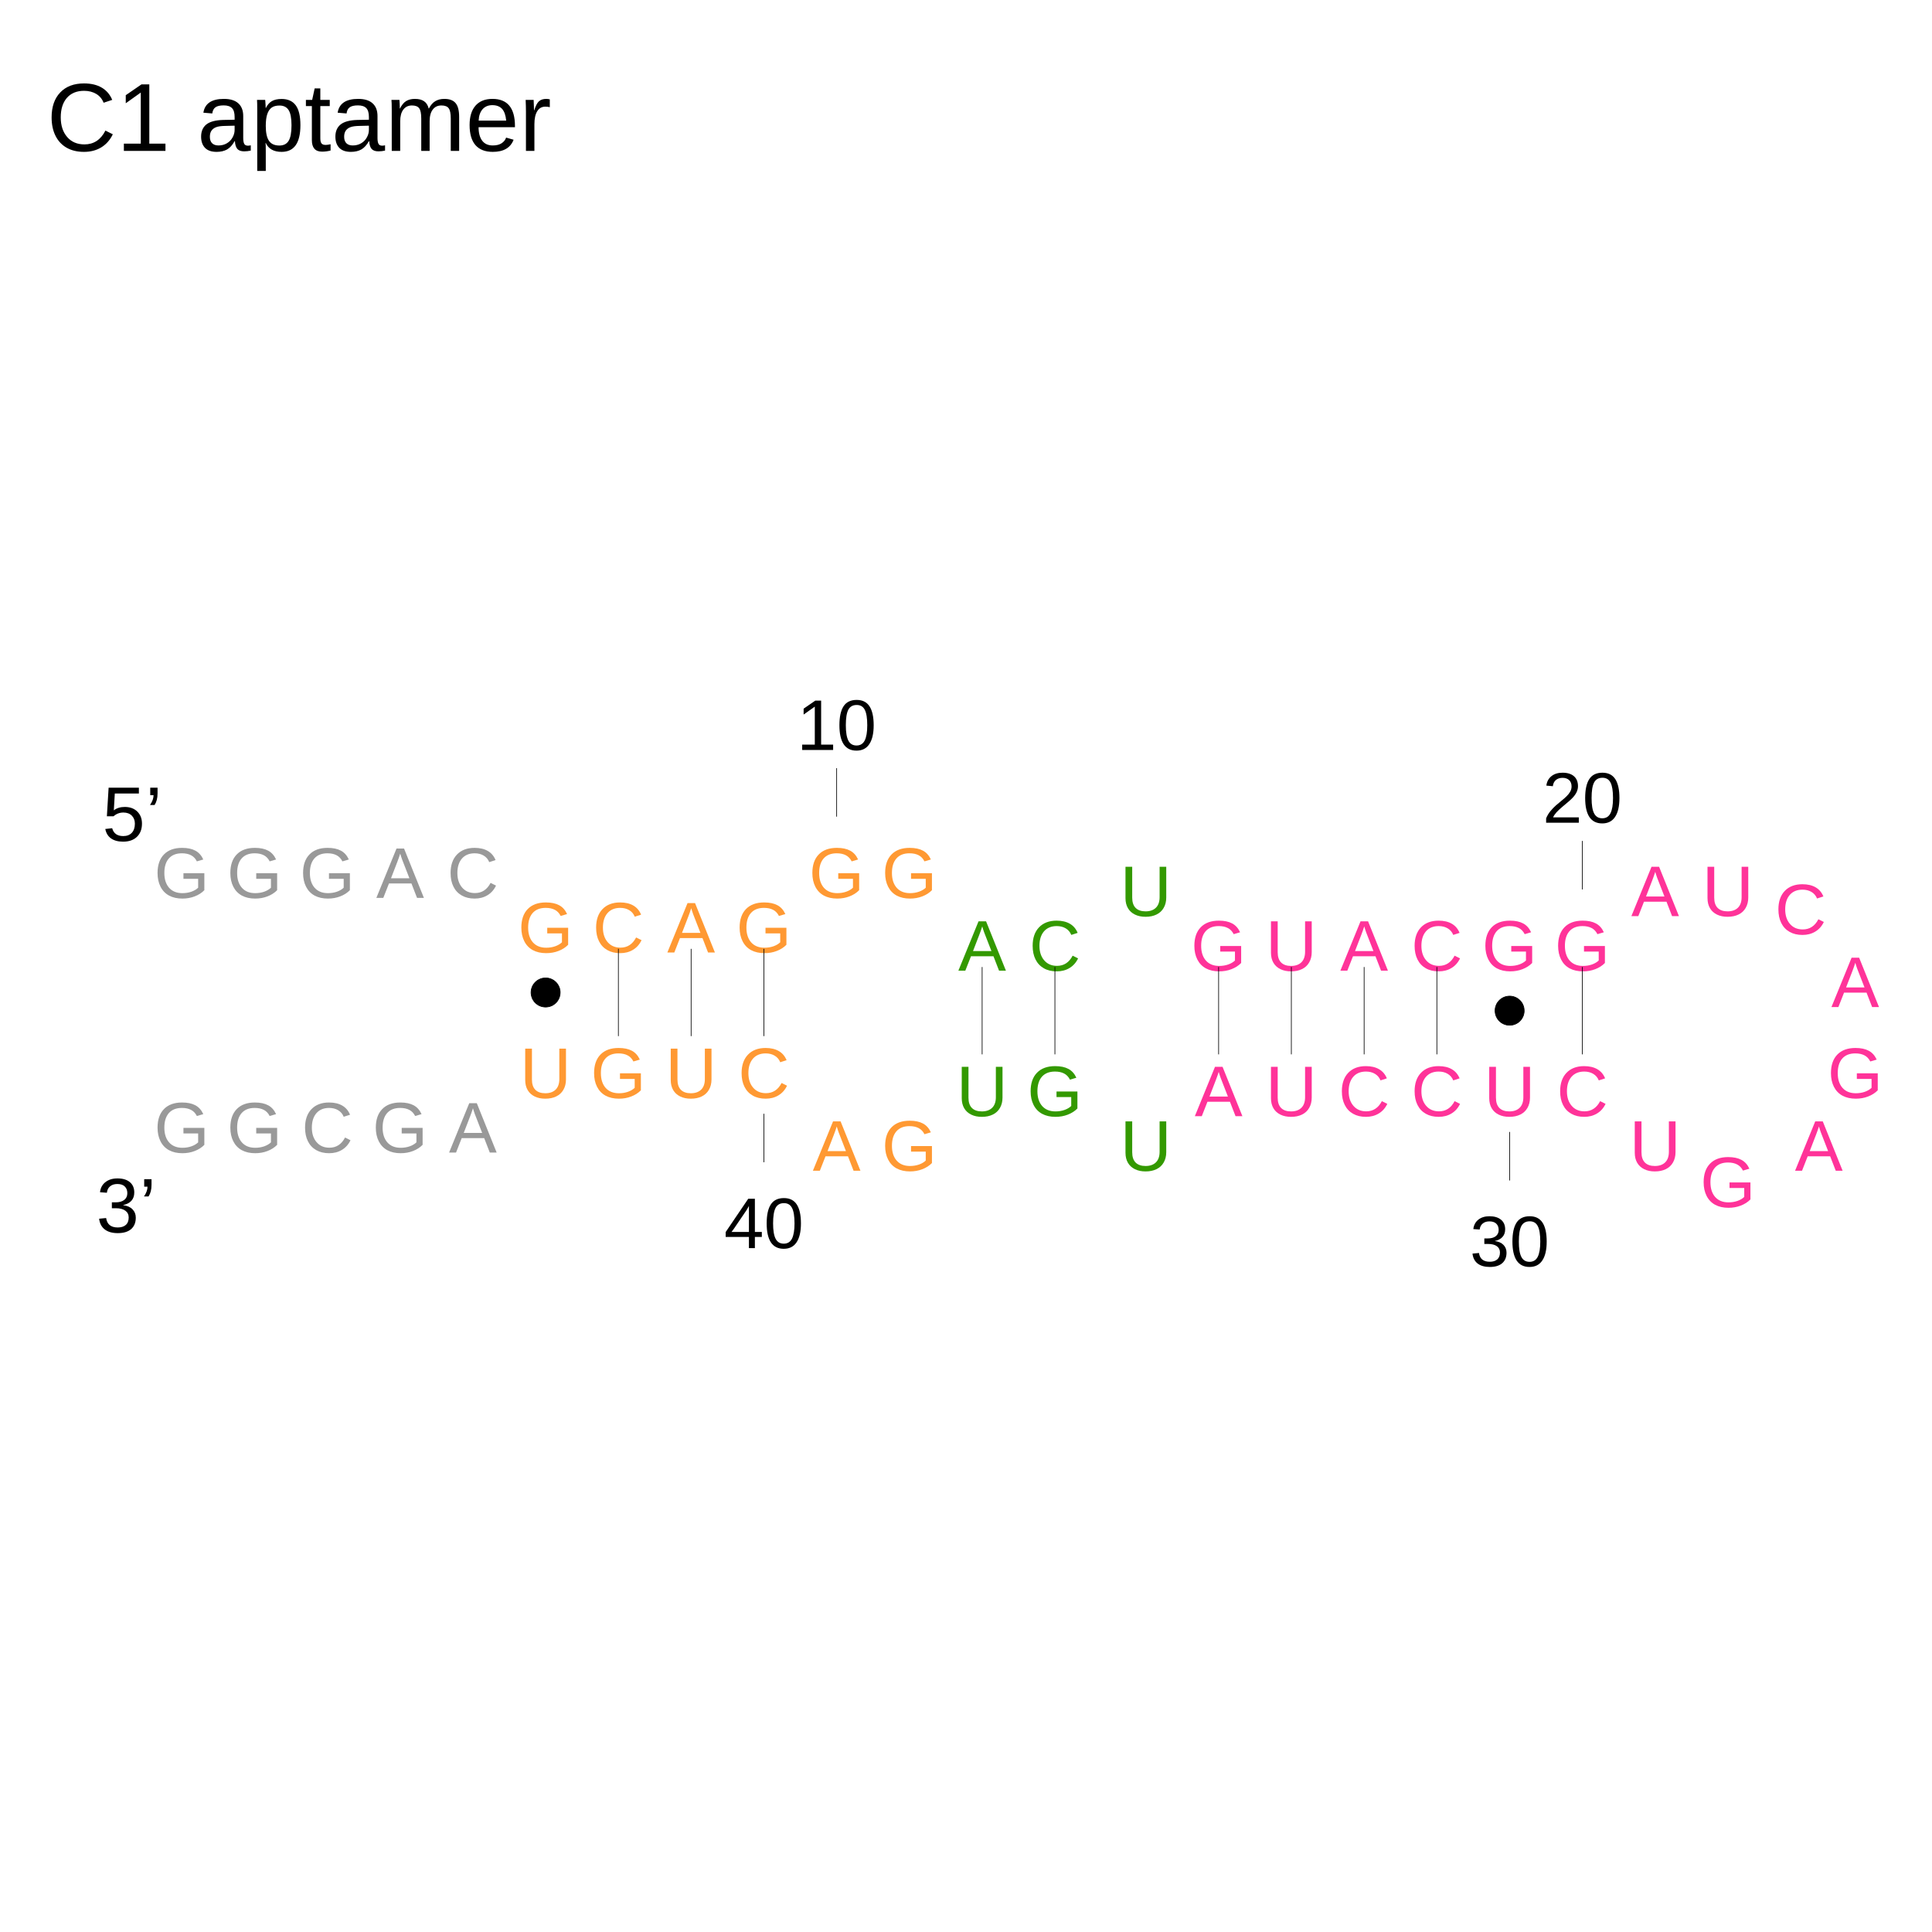
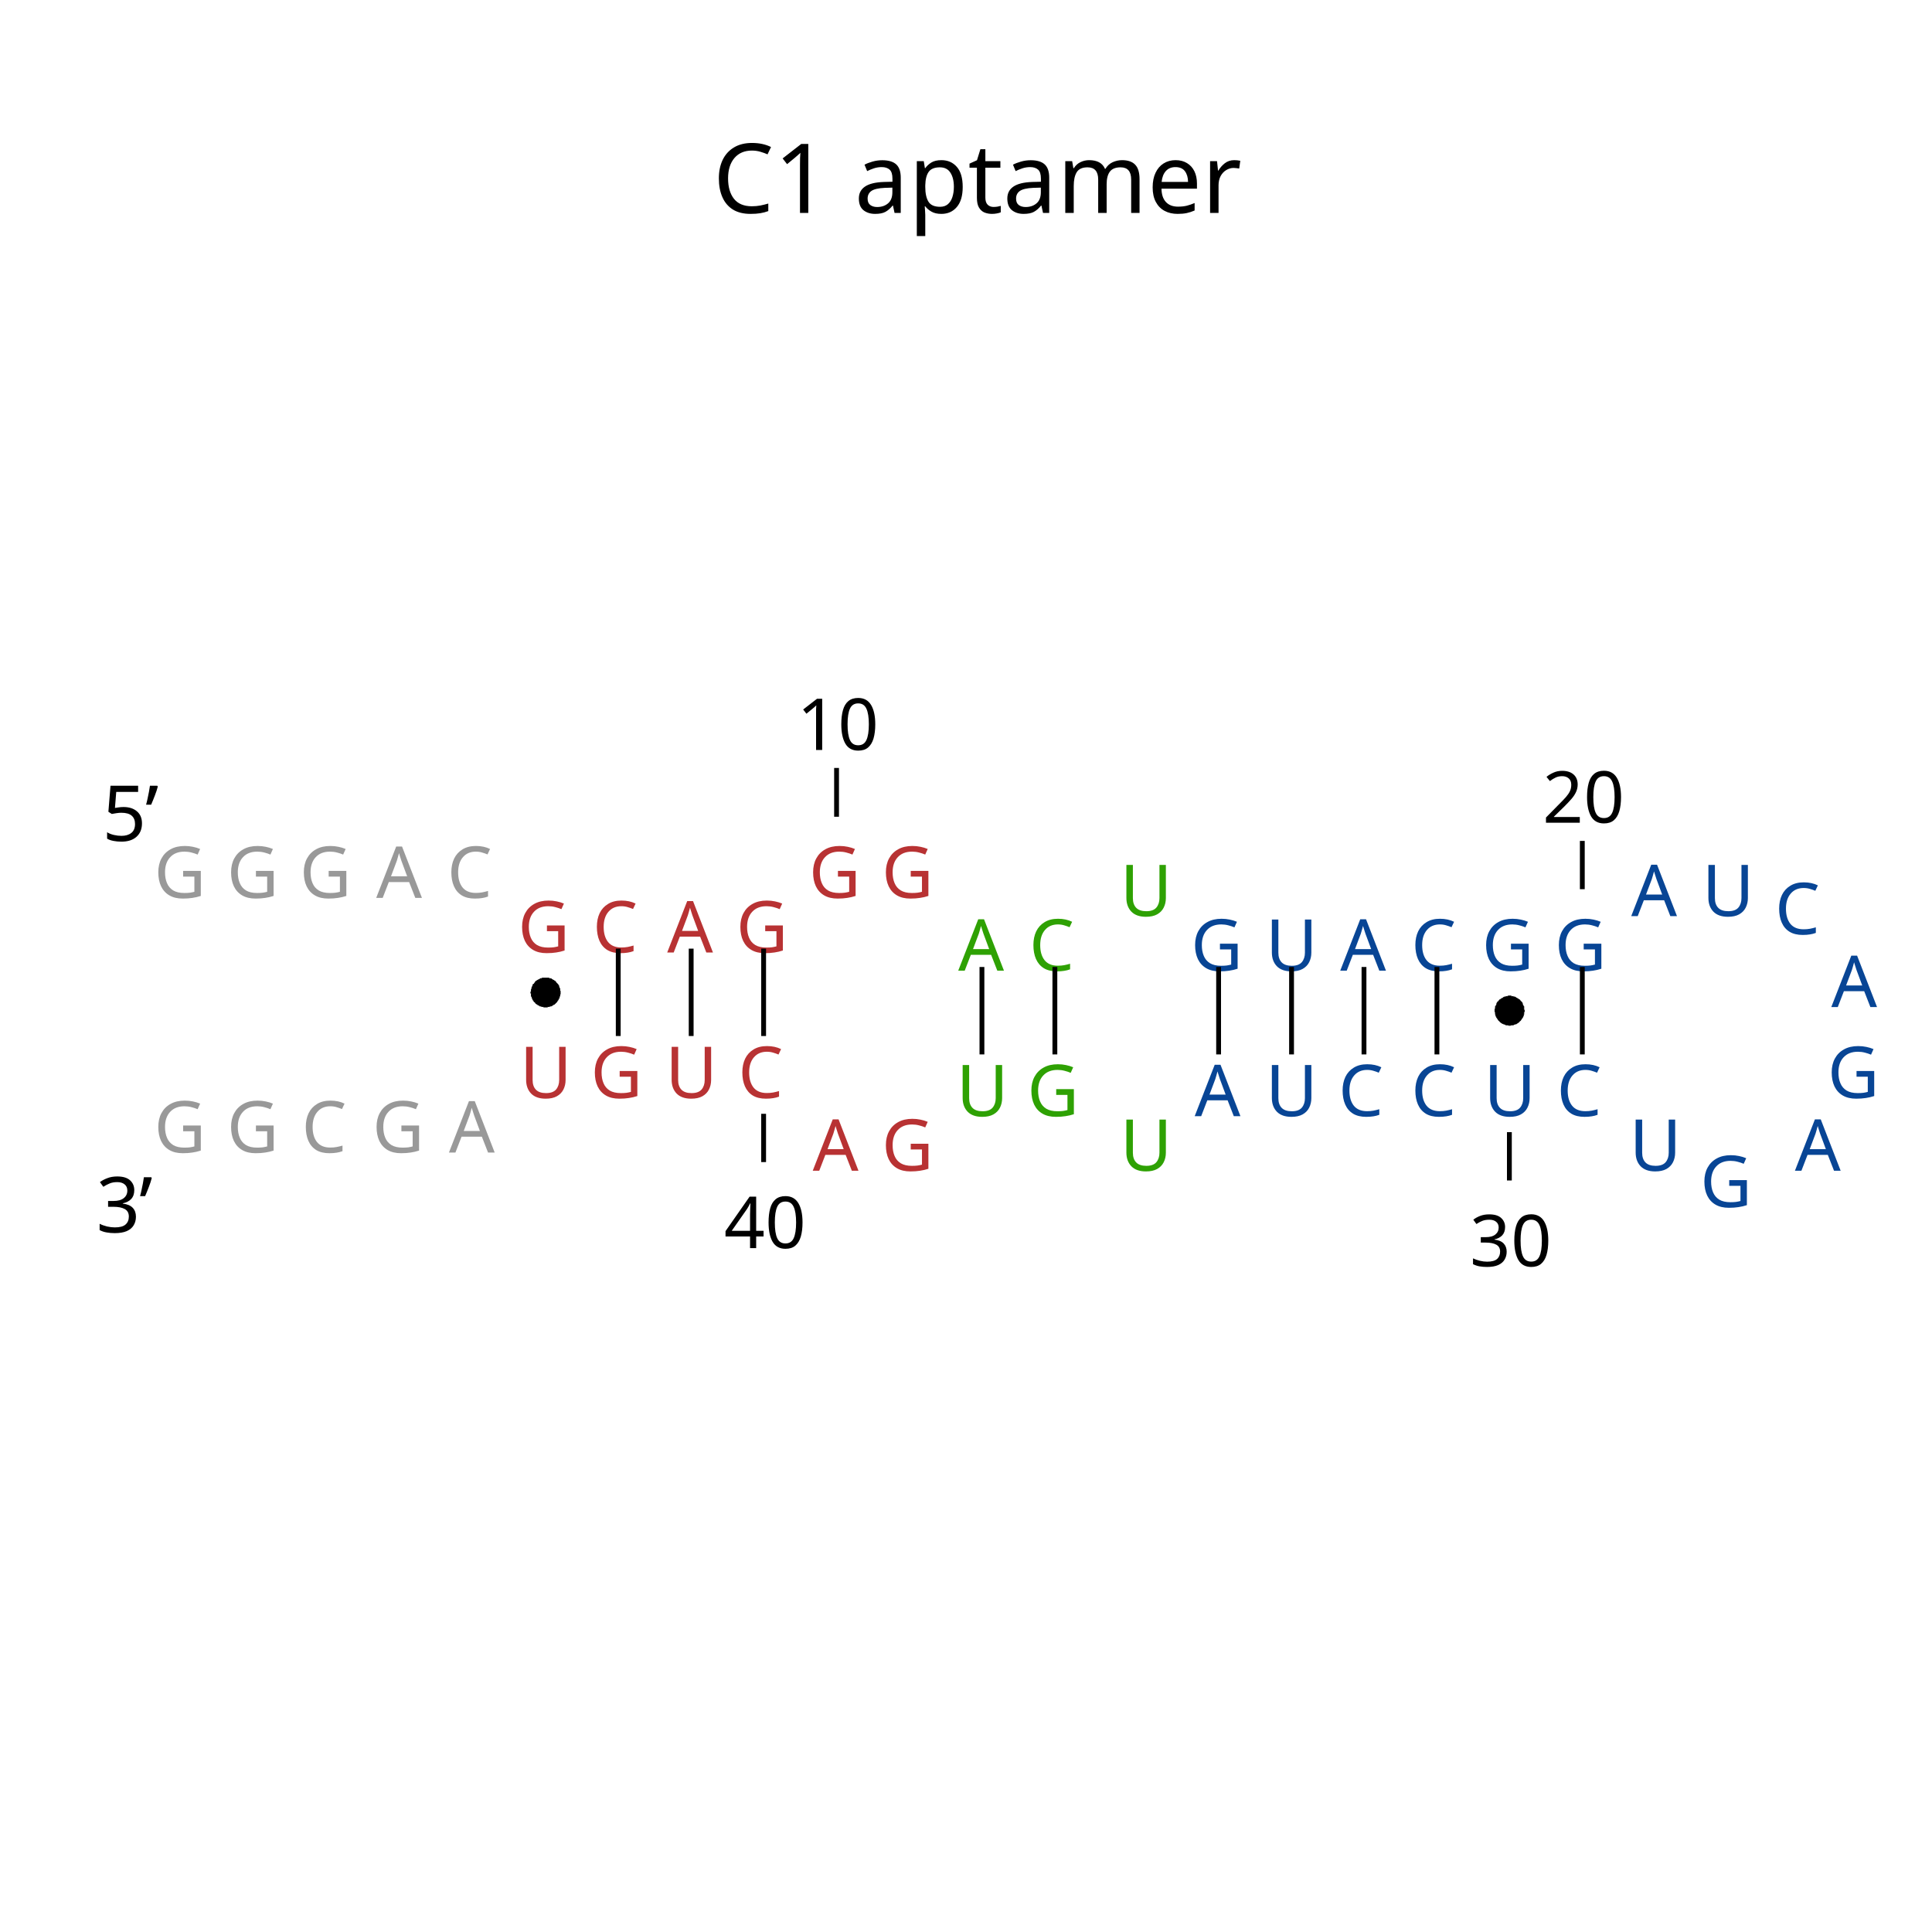
- <svg xmlns="http://www.w3.org/2000/svg" id="_图层_1" data-name="图层 1" viewBox="0 0 400 400">
-   <defs>
-     <style>
-       .cls-1, .cls-2 {
-         fill: #999;
-       }
- 
-       .cls-1, .cls-2, .cls-3, .cls-4, .cls-5, .cls-6, .cls-7, .cls-8, .cls-9, .cls-10, .cls-11 {
-         font-family: ArialMT, Arial;
-       }
- 
-       .cls-1, .cls-2, .cls-3, .cls-5, .cls-6, .cls-7, .cls-9, .cls-10, .cls-11 {
-         font-size: 14.84px;
-         isolation: isolate;
-       }
- 
-       .cls-1, .cls-9, .cls-10 {
-         letter-spacing: -.06em;
-       }
- 
-       .cls-12 {
-         fill: none;
-       }
- 
-       .cls-12, .cls-13 {
-         stroke: #000;
-         stroke-miterlimit: 1.11;
-         stroke-width: .14px;
-       }
- 
-       .cls-3, .cls-10 {
-         fill: #390;
-       }
- 
-       .cls-4 {
-         font-size: 20px;
-       }
- 
-       .cls-4, .cls-6, .cls-13, .cls-8 {
-         fill: #000;
-       }
- 
-       .cls-5, .cls-7 {
-         fill: #f39;
-       }
- 
-       .cls-7 {
-         letter-spacing: -.06em;
-       }
- 
-       .cls-8 {
-         font-size: 16px;
-       }
- 
-       .cls-9, .cls-11 {
-         fill: #f93;
-       }
- 
-       .cls-14 {
-         letter-spacing: -.04em;
-       }
-     </style>
-   </defs>
+ <svg xmlns="http://www.w3.org/2000/svg" version="1.1" id="_图层_1" x="0px" y="0px" viewBox="0 0 400 400" style="enable-background:new 0 0 400 400;" xml:space="preserve">
+   <style type="text/css">
+ 	.st0{fill:#B83233;}
+ 	.st1{font-family:'ArialMT';}
+ 	.st2{font-size:14.84px;}
+ 	.st3{fill:#2EA103;}
+ 	.st4{fill:none;stroke:#000000;stroke-miterlimit:1.11;}
+ 	.st5{fill:#999999;}
+ 	.st6{stroke:#000000;stroke-width:0.14;stroke-miterlimit:1.11;}
+ 	.st7{fill:#084595;}
+ 	.st8{font-size:20px;}
+ 	.st9{font-size:16px;}
+ </style>
  <g id="ID000002">
-     <text class="cls-11" transform="translate(182.51 185.9)">
-       <tspan x="0" y="0">G</tspan>
-     </text>
+     <text transform="matrix(1 0 0 1 182.51 185.9)" class="st0 st1 st2">G</text>
  </g>
  <g id="ID000003">
-     <text class="cls-10" transform="translate(198.39 200.97)">
-       <tspan x="0" y="0">A</tspan>
-     </text>
+     <text transform="matrix(1 0 0 1 198.39 200.97)" class="st3 st1 st2">A</text>
  </g>
  <g id="ID000004">
-     <text class="cls-3" transform="translate(213.05 200.97)">
-       <tspan x="0" y="0">C</tspan>
-     </text>
+     <text transform="matrix(1 0 0 1 213.05 200.97)" class="st3 st1 st2">C</text>
  </g>
  <g id="ID000005">
-     <text class="cls-3" transform="translate(231.88 189.67)">
-       <tspan x="0" y="0">U</tspan>
-     </text>
+     <text transform="matrix(1 0 0 1 231.88 189.67)" class="st3 st1 st2">U</text>
  </g>
  <g id="ID000006">
-     <text class="cls-3" transform="translate(231.88 242.39)">
-       <tspan x="0" y="0">U</tspan>
-     </text>
+     <g>
+       <text transform="matrix(1 0 0 1 231.88 242.39)" class="st3 st1 st2">U</text>
+     </g>
  </g>
  <g id="ID000007">
-     <text class="cls-3" transform="translate(212.63 231.09)">
-       <tspan x="0" y="0">G</tspan>
-     </text>
+     <g>
+       <text transform="matrix(1 0 0 1 212.63 231.09)" class="st3 st1 st2">G</text>
+     </g>
  </g>
  <g id="ID000008">
-     <text class="cls-3" transform="translate(197.98 231.09)">
-       <tspan x="0" y="0">U</tspan>
-     </text>
+     <g>
+       <text transform="matrix(1 0 0 1 197.98 231.09)" class="st3 st1 st2">U</text>
+     </g>
  </g>
  <g id="ID000009">
-     <text class="cls-11" transform="translate(182.51 242.39)">
-       <tspan x="0" y="0">G</tspan>
-     </text>
+     <text transform="matrix(1 0 0 1 182.51 242.39)" class="st0 st1 st2">G</text>
  </g>
  <g id="ID000010">
-     <line class="cls-12" x1="203.34" y1="200.21" x2="203.34" y2="218.29" />
+     <line class="st4" x1="203.3" y1="200.2" x2="203.3" y2="218.3" />
  </g>
  <g id="ID000011">
-     <line class="cls-12" x1="218.41" y1="200.21" x2="218.41" y2="218.29" />
+     <line class="st4" x1="218.4" y1="200.2" x2="218.4" y2="218.3" />
  </g>
  <g id="ID000013">
-     <text class="cls-2" transform="translate(31.87 185.9)">
-       <tspan x="0" y="0">G</tspan>
-     </text>
+     <text transform="matrix(1 0 0 1 31.87 185.9)" class="st5 st1 st2">G</text>
  </g>
  <g id="ID000014">
-     <text class="cls-2" transform="translate(46.94 185.9)">
-       <tspan x="0" y="0">G</tspan>
-     </text>
+     <text transform="matrix(1 0 0 1 46.94 185.9)" class="st5 st1 st2">G</text>
  </g>
  <g id="ID000015">
-     <text class="cls-2" transform="translate(62 185.9)">
-       <tspan x="0" y="0">G</tspan>
-     </text>
+     <text transform="matrix(1 0 0 1 62 185.9)" class="st5 st1 st2">G</text>
  </g>
  <g id="ID000016">
-     <text class="cls-1" transform="translate(77.89 185.9)">
-       <tspan x="0" y="0">A</tspan>
-     </text>
+     <text transform="matrix(1 0 0 1 77.89 185.9)" class="st5 st1 st2">A</text>
  </g>
  <g id="ID000017">
-     <text class="cls-2" transform="translate(92.54 185.9)">
-       <tspan x="0" y="0">C</tspan>
-     </text>
+     <text transform="matrix(1 0 0 1 92.54 185.9)" class="st5 st1 st2">C</text>
  </g>
  <g id="ID000018">
-     <text class="cls-11" transform="translate(107.19 197.2)">
-       <tspan x="0" y="0">G</tspan>
-     </text>
+     <text transform="matrix(1 0 0 1 107.19 197.2)" class="st0 st1 st2">G</text>
  </g>
  <g id="ID000019">
-     <text class="cls-11" transform="translate(122.67 197.2)">
-       <tspan x="0" y="0">C</tspan>
-     </text>
+     <text transform="matrix(1 0 0 1 122.67 197.2)" class="st0 st1 st2">C</text>
  </g>
  <g id="ID000020">
-     <text class="cls-9" transform="translate(138.14 197.2)">
-       <tspan x="0" y="0">A</tspan>
-     </text>
+     <text transform="matrix(1 0 0 1 138.14 197.2)" class="st0 st1 st2">A</text>
  </g>
  <g id="ID000021">
-     <text class="cls-11" transform="translate(152.38 197.2)">
-       <tspan x="0" y="0">G</tspan>
-     </text>
+     <text transform="matrix(1 0 0 1 152.38 197.2)" class="st0 st1 st2">G</text>
  </g>
  <g id="ID000022">
-     <text class="cls-11" transform="translate(167.44 185.9)">
-       <tspan x="0" y="0">G</tspan>
-     </text>
+     <text transform="matrix(1 0 0 1 167.44 185.9)" class="st0 st1 st2">G</text>
  </g>
  <g id="ID000023">
-     <line class="cls-12" x1="173.22" y1="169.08" x2="173.22" y2="159.04" />
+     <line class="st4" x1="173.2" y1="169.1" x2="173.2" y2="159" />
  </g>
  <g id="ID000024">
-     <text class="cls-6" transform="translate(164.96 155.27)">
-       <tspan x="0" y="0">10</tspan>
-     </text>
+     <text transform="matrix(1 0 0 1 164.96 155.27)" class="st1 st2">10</text>
  </g>
  <g id="ID000025">
-     <text class="cls-9" transform="translate(168.27 242.39)">
-       <tspan x="0" y="0">A</tspan>
-     </text>
+     <text transform="matrix(1 0 0 1 168.27 242.39)" class="st0 st1 st2">A</text>
  </g>
  <g id="ID000026">
-     <text class="cls-11" transform="translate(152.79 227.33)">
-       <tspan x="0" y="0">C</tspan>
-     </text>
+     <text transform="matrix(1 0 0 1 152.79 227.33)" class="st0 st1 st2">C</text>
  </g>
  <g id="ID000027">
-     <line class="cls-12" x1="158.15" y1="230.59" x2="158.15" y2="240.63" />
+     <line class="st4" x1="158.1" y1="230.6" x2="158.1" y2="240.6" />
  </g>
  <g id="ID000028">
-     <text class="cls-6" transform="translate(149.9 258.41)">
-       <tspan x="0" y="0">40</tspan>
-     </text>
+     <text transform="matrix(1 0 0 1 149.9 258.41)" class="st1 st2">40</text>
  </g>
  <g id="ID000029">
-     <text class="cls-11" transform="translate(137.73 227.33)">
-       <tspan x="0" y="0">U</tspan>
-     </text>
+     <text transform="matrix(1 0 0 1 137.73 227.33)" class="st0 st1 st2">U</text>
  </g>
  <g id="ID000030">
-     <text class="cls-11" transform="translate(122.25 227.33)">
-       <tspan x="0" y="0">G</tspan>
-     </text>
+     <text transform="matrix(1 0 0 1 122.25 227.33)" class="st0 st1 st2">G</text>
  </g>
  <g id="ID000031">
-     <text class="cls-11" transform="translate(107.6 227.33)">
-       <tspan x="0" y="0">U</tspan>
-     </text>
+     <text transform="matrix(1 0 0 1 107.6 227.33)" class="st0 st1 st2">U</text>
  </g>
  <g id="ID000032">
-     <text class="cls-1" transform="translate(92.95 238.62)">
-       <tspan x="0" y="0">A</tspan>
-     </text>
+     <text transform="matrix(1 0 0 1 92.95 238.62)" class="st5 st1 st2">A</text>
  </g>
  <g id="ID000033">
-     <text class="cls-2" transform="translate(77.06 238.62)">
-       <tspan x="0" y="0">G</tspan>
-     </text>
+     <text transform="matrix(1 0 0 1 77.06 238.62)" class="st5 st1 st2">G</text>
  </g>
  <g id="ID000034">
-     <text class="cls-2" transform="translate(62.41 238.62)">
-       <tspan x="0" y="0">C</tspan>
-     </text>
+     <text transform="matrix(1 0 0 1 62.41 238.62)" class="st5 st1 st2">C</text>
  </g>
  <g id="ID000035">
-     <text class="cls-2" transform="translate(46.94 238.62)">
-       <tspan x="0" y="0">G</tspan>
-     </text>
+     <text transform="matrix(1 0 0 1 46.94 238.62)" class="st5 st1 st2">G</text>
  </g>
  <g id="ID000036">
-     <text class="cls-2" transform="translate(31.87 238.62)">
-       <tspan x="0" y="0">G</tspan>
-     </text>
+     <text transform="matrix(1 0 0 1 31.87 238.62)" class="st5 st1 st2">G</text>
  </g>
  <g id="ID000037">
-     <polygon class="cls-13" points="112.96 208.5 113.15 208.49 113.34 208.47 113.53 208.44 113.72 208.4 113.9 208.35 114.08 208.28 114.26 208.21 114.43 208.12 114.59 208.02 114.75 207.91 114.9 207.79 115.04 207.67 115.18 207.53 115.3 207.39 115.42 207.23 115.52 207.07 115.62 206.91 115.7 206.74 115.78 206.56 115.84 206.38 115.89 206.2 115.93 206.01 115.96 205.82 115.97 205.63 115.98 205.44 115.97 205.25 115.95 205.06 115.91 204.87 115.87 204.68 115.81 204.5 115.74 204.32 115.66 204.15 115.57 203.98 115.47 203.82 115.36 203.66 115.24 203.51 115.11 203.37 114.97 203.24 114.83 203.12 114.67 203 114.51 202.9 114.34 202.81 114.17 202.73 113.99 202.65 113.81 202.59 113.63 202.55 113.44 202.51 113.25 202.49 113.06 202.47 112.87 202.47 112.68 202.49 112.49 202.51 112.3 202.55 112.11 202.59 111.93 202.65 111.76 202.73 111.58 202.81 111.42 202.9 111.25 203 111.1 203.12 110.95 203.24 110.82 203.37 110.69 203.51 110.57 203.66 110.45 203.82 110.35 203.98 110.26 204.15 110.18 204.32 110.12 204.5 110.06 204.68 110.01 204.87 109.98 205.06 109.96 205.25 109.95 205.44 109.95 205.63 109.97 205.82 110 206.01 110.04 206.2 110.09 206.38 110.15 206.56 110.22 206.74 110.31 206.91 110.4 207.07 110.51 207.23 110.62 207.39 110.75 207.53 110.88 207.67 111.03 207.79 111.18 207.91 111.33 208.02 111.5 208.12 111.67 208.21 111.84 208.28 112.02 208.35 112.21 208.4 112.39 208.44 112.58 208.47 112.77 208.49 112.96 208.5" />
+     <polygon class="st6" points="113,208.5 113.2,208.5 113.3,208.5 113.5,208.4 113.7,208.4 113.9,208.3 114.1,208.3 114.3,208.2    114.4,208.1 114.6,208 114.8,207.9 114.9,207.8 115,207.7 115.2,207.5 115.3,207.4 115.4,207.2 115.5,207.1 115.6,206.9    115.7,206.7 115.8,206.6 115.8,206.4 115.9,206.2 115.9,206 116,205.8 116,205.6 116,205.4 116,205.2 115.9,205.1 115.9,204.9    115.9,204.7 115.8,204.5 115.7,204.3 115.7,204.1 115.6,204 115.5,203.8 115.4,203.7 115.2,203.5 115.1,203.4 115,203.2    114.8,203.1 114.7,203 114.5,202.9 114.3,202.8 114.2,202.7 114,202.6 113.8,202.6 113.6,202.5 113.4,202.5 113.2,202.5    113.1,202.5 112.9,202.5 112.7,202.5 112.5,202.5 112.3,202.5 112.1,202.6 111.9,202.6 111.8,202.7 111.6,202.8 111.4,202.9    111.2,203 111.1,203.1 110.9,203.2 110.8,203.4 110.7,203.5 110.6,203.7 110.4,203.8 110.3,204 110.3,204.1 110.2,204.3    110.1,204.5 110.1,204.7 110,204.9 110,205.1 110,205.2 109.9,205.4 109.9,205.6 110,205.8 110,206 110,206.2 110.1,206.4    110.2,206.6 110.2,206.7 110.3,206.9 110.4,207.1 110.5,207.2 110.6,207.4 110.8,207.5 110.9,207.7 111,207.8 111.2,207.9    111.3,208 111.5,208.1 111.7,208.2 111.8,208.3 112,208.3 112.2,208.4 112.4,208.4 112.6,208.5 112.8,208.5  " />
  </g>
  <g id="ID000038">
-     <line class="cls-12" x1="128.03" y1="196.45" x2="128.03" y2="214.52" />
+     <line class="st4" x1="128" y1="196.4" x2="128" y2="214.5" />
  </g>
  <g id="ID000039">
-     <line class="cls-12" x1="143.09" y1="196.45" x2="143.09" y2="214.52" />
+     <line class="st4" x1="143.1" y1="196.4" x2="143.1" y2="214.5" />
  </g>
  <g id="ID000040">
-     <line class="cls-12" x1="158.15" y1="196.45" x2="158.15" y2="214.52" />
+     <line class="st4" x1="158.1" y1="196.4" x2="158.1" y2="214.5" />
  </g>
  <g id="ID000042">
-     <text class="cls-5" transform="translate(246.53 200.97)">
-       <tspan x="0" y="0">G</tspan>
-     </text>
+     <text transform="matrix(1 0 0 1 246.53 200.97)" class="st7 st1 st2">G</text>
  </g>
  <g id="ID000043">
-     <text class="cls-5" transform="translate(262 200.97)">
-       <tspan x="0" y="0">U</tspan>
-     </text>
+     <text transform="matrix(1 0 0 1 262 200.97)" class="st7 st1 st2">U</text>
  </g>
  <g id="ID000044">
-     <text class="cls-7" transform="translate(277.48 200.97)">
-       <tspan x="0" y="0">A</tspan>
-     </text>
+     <text transform="matrix(1 0 0 1 277.48 200.97)" class="st7 st1 st2">A</text>
  </g>
  <g id="ID000045">
-     <text class="cls-5" transform="translate(292.13 200.97)">
-       <tspan x="0" y="0">C</tspan>
-     </text>
+     <text transform="matrix(1 0 0 1 292.13 200.97)" class="st7 st1 st2">C</text>
  </g>
  <g id="ID000046">
-     <text class="cls-5" transform="translate(306.78 200.97)">
-       <tspan x="0" y="0">G</tspan>
-     </text>
+     <text transform="matrix(1 0 0 1 306.78 200.97)" class="st7 st1 st2">G</text>
  </g>
  <g id="ID000047">
-     <text class="cls-5" transform="translate(321.84 200.97)">
-       <tspan x="0" y="0">G</tspan>
-     </text>
+     <text transform="matrix(1 0 0 1 321.84 200.97)" class="st7 st1 st2">G</text>
  </g>
  <g id="ID000048">
-     <line class="cls-12" x1="327.61" y1="184.15" x2="327.61" y2="174.1" />
+     <line class="st4" x1="327.6" y1="184.1" x2="327.6" y2="174.1" />
  </g>
  <g id="ID000049">
-     <text class="cls-6" transform="translate(319.36 170.34)">
-       <tspan x="0" y="0">20</tspan>
-     </text>
+     <text transform="matrix(1 0 0 1 319.36 170.34)" class="st1 st2">20</text>
  </g>
  <g id="ID000050">
-     <text class="cls-7" transform="translate(337.73 189.67)">
-       <tspan x="0" y="0">A</tspan>
-     </text>
+     <text transform="matrix(1 0 0 1 337.73 189.67)" class="st7 st1 st2">A</text>
  </g>
  <g id="ID000051">
-     <text class="cls-5" transform="translate(352.38 189.67)">
-       <tspan x="0" y="0">U</tspan>
-     </text>
+     <text transform="matrix(1 0 0 1 352.38 189.67)" class="st7 st1 st2">U</text>
  </g>
  <g id="ID000052">
-     <text class="cls-5" transform="translate(367.45 193.43)">
-       <tspan x="0" y="0">C</tspan>
-     </text>
+     <text transform="matrix(1 0 0 1 367.45 193.43)" class="st7 st1 st2">C</text>
  </g>
  <g id="ID000053">
-     <text class="cls-7" transform="translate(379.15 208.5)">
-       <tspan x="0" y="0">A</tspan>
-     </text>
+     <text transform="matrix(1 0 0 1 379.15 208.5)" class="st7 st1 st2">A</text>
  </g>
  <g id="ID000054">
-     <text class="cls-5" transform="translate(378.33 227.33)">
-       <tspan x="0" y="0">G</tspan>
-     </text>
+     <text transform="matrix(1 0 0 1 378.33 227.33)" class="st7 st1 st2">G</text>
  </g>
  <g id="ID000055">
-     <text class="cls-7" transform="translate(371.62 242.39)">
-       <tspan x="0" y="0">A</tspan>
-     </text>
+     <text transform="matrix(1 0 0 1 371.62 242.39)" class="st7 st1 st2">A</text>
  </g>
  <g id="ID000056">
-     <text class="cls-5" transform="translate(351.97 249.92)">
-       <tspan x="0" y="0">G</tspan>
-     </text>
+     <text transform="matrix(1 0 0 1 351.97 249.92)" class="st7 st1 st2">G</text>
  </g>
  <g id="ID000057">
-     <text class="cls-5" transform="translate(337.32 242.39)">
-       <tspan x="0" y="0">U</tspan>
-     </text>
+     <text transform="matrix(1 0 0 1 337.32 242.39)" class="st7 st1 st2">U</text>
  </g>
  <g id="ID000058">
-     <text class="cls-5" transform="translate(322.26 231.09)">
-       <tspan x="0" y="0">C</tspan>
-     </text>
+     <text transform="matrix(1 0 0 1 322.26 231.09)" class="st7 st1 st2">C</text>
  </g>
  <g id="ID000059">
-     <text class="cls-5" transform="translate(307.19 231.09)">
-       <tspan x="0" y="0">U</tspan>
-     </text>
+     <text transform="matrix(1 0 0 1 307.19 231.09)" class="st7 st1 st2">U</text>
  </g>
  <g id="ID000060">
-     <line class="cls-12" x1="312.55" y1="234.36" x2="312.55" y2="244.4" />
+     <line class="st4" x1="312.5" y1="234.4" x2="312.5" y2="244.4" />
  </g>
  <g id="ID000061">
-     <text class="cls-6" transform="translate(304.3 262.17)">
-       <tspan x="0" y="0">30</tspan>
-     </text>
+     <text transform="matrix(1 0 0 1 304.3 262.17)" class="st1 st2">30</text>
  </g>
  <g id="ID000062">
-     <text class="cls-5" transform="translate(292.13 231.09)">
-       <tspan x="0" y="0">C</tspan>
-     </text>
+     <text transform="matrix(1 0 0 1 292.13 231.09)" class="st7 st1 st2">C</text>
  </g>
  <g id="ID000063">
-     <text class="cls-5" transform="translate(277.07 231.09)">
-       <tspan x="0" y="0">C</tspan>
-     </text>
+     <text transform="matrix(1 0 0 1 277.07 231.09)" class="st7 st1 st2">C</text>
  </g>
  <g id="ID000064">
-     <text class="cls-5" transform="translate(262 231.09)">
-       <tspan x="0" y="0">U</tspan>
-     </text>
+     <text transform="matrix(1 0 0 1 262 231.09)" class="st7 st1 st2">U</text>
  </g>
  <g id="ID000065">
-     <text class="cls-7" transform="translate(247.35 231.09)">
-       <tspan x="0" y="0">A</tspan>
-     </text>
+     <text transform="matrix(1 0 0 1 247.35 231.09)" class="st7 st1 st2">A</text>
  </g>
  <g id="ID000066">
-     <line class="cls-12" x1="252.3" y1="200.21" x2="252.3" y2="218.29" />
+     <line class="st4" x1="252.3" y1="200.2" x2="252.3" y2="218.3" />
  </g>
  <g id="ID000067">
-     <line class="cls-12" x1="267.36" y1="200.21" x2="267.36" y2="218.29" />
+     <line class="st4" x1="267.4" y1="200.2" x2="267.4" y2="218.3" />
  </g>
  <g id="ID000068">
-     <line class="cls-12" x1="282.43" y1="200.21" x2="282.43" y2="218.29" />
+     <line class="st4" x1="282.4" y1="200.2" x2="282.4" y2="218.3" />
  </g>
  <g id="ID000069">
-     <line class="cls-12" x1="297.49" y1="200.21" x2="297.49" y2="218.29" />
+     <line class="st4" x1="297.5" y1="200.2" x2="297.5" y2="218.3" />
  </g>
  <g id="ID000070">
-     <polygon class="cls-13" points="312.55 212.26 312.74 212.26 312.93 212.24 313.12 212.21 313.31 212.17 313.49 212.11 313.67 212.05 313.85 211.97 314.02 211.88 314.18 211.79 314.34 211.68 314.49 211.56 314.63 211.43 314.76 211.3 314.89 211.15 315.01 211 315.11 210.84 315.21 210.67 315.29 210.5 315.37 210.33 315.43 210.15 315.48 209.96 315.52 209.77 315.55 209.58 315.56 209.39 315.56 209.2 315.55 209.01 315.53 208.82 315.5 208.63 315.46 208.45 315.4 208.27 315.33 208.09 315.25 207.91 315.16 207.74 315.06 207.58 314.95 207.43 314.83 207.28 314.7 207.14 314.56 207.01 314.41 206.88 314.26 206.77 314.1 206.67 313.93 206.57 313.76 206.49 313.58 206.42 313.4 206.36 313.22 206.31 313.03 206.28 312.84 206.25 312.65 206.24 312.46 206.24 312.27 206.25 312.08 206.28 311.89 206.31 311.7 206.36 311.52 206.42 311.34 206.49 311.17 206.57 311 206.67 310.84 206.77 310.69 206.88 310.54 207.01 310.4 207.14 310.28 207.28 310.15 207.43 310.04 207.58 309.94 207.74 309.85 207.91 309.77 208.09 309.71 208.27 309.65 208.45 309.6 208.63 309.57 208.82 309.55 209.01 309.54 209.2 309.54 209.39 309.56 209.58 309.59 209.77 309.62 209.96 309.67 210.15 309.74 210.33 309.81 210.5 309.9 210.67 309.99 210.84 310.1 211 310.21 211.15 310.34 211.3 310.47 211.43 310.62 211.56 310.77 211.68 310.92 211.79 311.09 211.88 311.26 211.97 311.43 212.05 311.61 212.11 311.8 212.17 311.98 212.21 312.17 212.24 312.36 212.26 312.55 212.26" />
+     <polygon class="st6" points="312.5,212.3 312.7,212.3 312.9,212.2 313.1,212.2 313.3,212.2 313.5,212.1 313.7,212 313.9,212    314,211.9 314.2,211.8 314.3,211.7 314.5,211.6 314.6,211.4 314.8,211.3 314.9,211.1 315,211 315.1,210.8 315.2,210.7 315.3,210.5    315.4,210.3 315.4,210.1 315.5,210 315.5,209.8 315.5,209.6 315.6,209.4 315.6,209.2 315.5,209 315.5,208.8 315.5,208.6    315.5,208.4 315.4,208.3 315.3,208.1 315.2,207.9 315.2,207.7 315.1,207.6 315,207.4 314.8,207.3 314.7,207.1 314.6,207    314.4,206.9 314.3,206.8 314.1,206.7 313.9,206.6 313.8,206.5 313.6,206.4 313.4,206.4 313.2,206.3 313,206.3 312.8,206.2    312.6,206.2 312.5,206.2 312.3,206.2 312.1,206.3 311.9,206.3 311.7,206.4 311.5,206.4 311.3,206.5 311.2,206.6 311,206.7    310.8,206.8 310.7,206.9 310.5,207 310.4,207.1 310.3,207.3 310.1,207.4 310,207.6 309.9,207.7 309.9,207.9 309.8,208.1    309.7,208.3 309.6,208.4 309.6,208.6 309.6,208.8 309.5,209 309.5,209.2 309.5,209.4 309.6,209.6 309.6,209.8 309.6,210    309.7,210.1 309.7,210.3 309.8,210.5 309.9,210.7 310,210.8 310.1,211 310.2,211.1 310.3,211.3 310.5,211.4 310.6,211.6    310.8,211.7 310.9,211.8 311.1,211.9 311.3,212 311.4,212 311.6,212.1 311.8,212.2 312,212.2 312.2,212.2 312.4,212.3  " />
  </g>
  <g id="ID000071">
-     <line class="cls-12" x1="327.61" y1="200.21" x2="327.61" y2="218.29" />
-   </g>
-   <text class="cls-4" transform="translate(9.67 31.24)">
-     <tspan x="0" y="0">C1 aptamer</tspan>
-   </text>
-   <text class="cls-8" transform="translate(21.16 174.1)">
-     <tspan x="0" y="0">5</tspan>
-     <tspan class="cls-14" x="8.9" y="0">’</tspan>
-   </text>
-   <text class="cls-8" transform="translate(19.91 255.15)">
-     <tspan x="0" y="0">3</tspan>
-     <tspan class="cls-14" x="8.9" y="0">’</tspan>
-   </text>
+     <line class="st4" x1="327.6" y1="200.2" x2="327.6" y2="218.3" />
+   </g>
+   <text transform="matrix(1 0 0 1 147.6144 44.0807)" class="st1 st8">C1 aptamer</text>
+   <text transform="matrix(1 0 0 1 21.16 174.1)" class="st1 st9">5</text>
+   <text transform="matrix(1 0 0 1 30.06 174.1)" class="st1 st9">’</text>
+   <text transform="matrix(1 0 0 1 19.91 255.15)" class="st1 st9">3</text>
+   <text transform="matrix(1 0 0 1 28.81 255.15)" class="st1 st9">’</text>
</svg>
